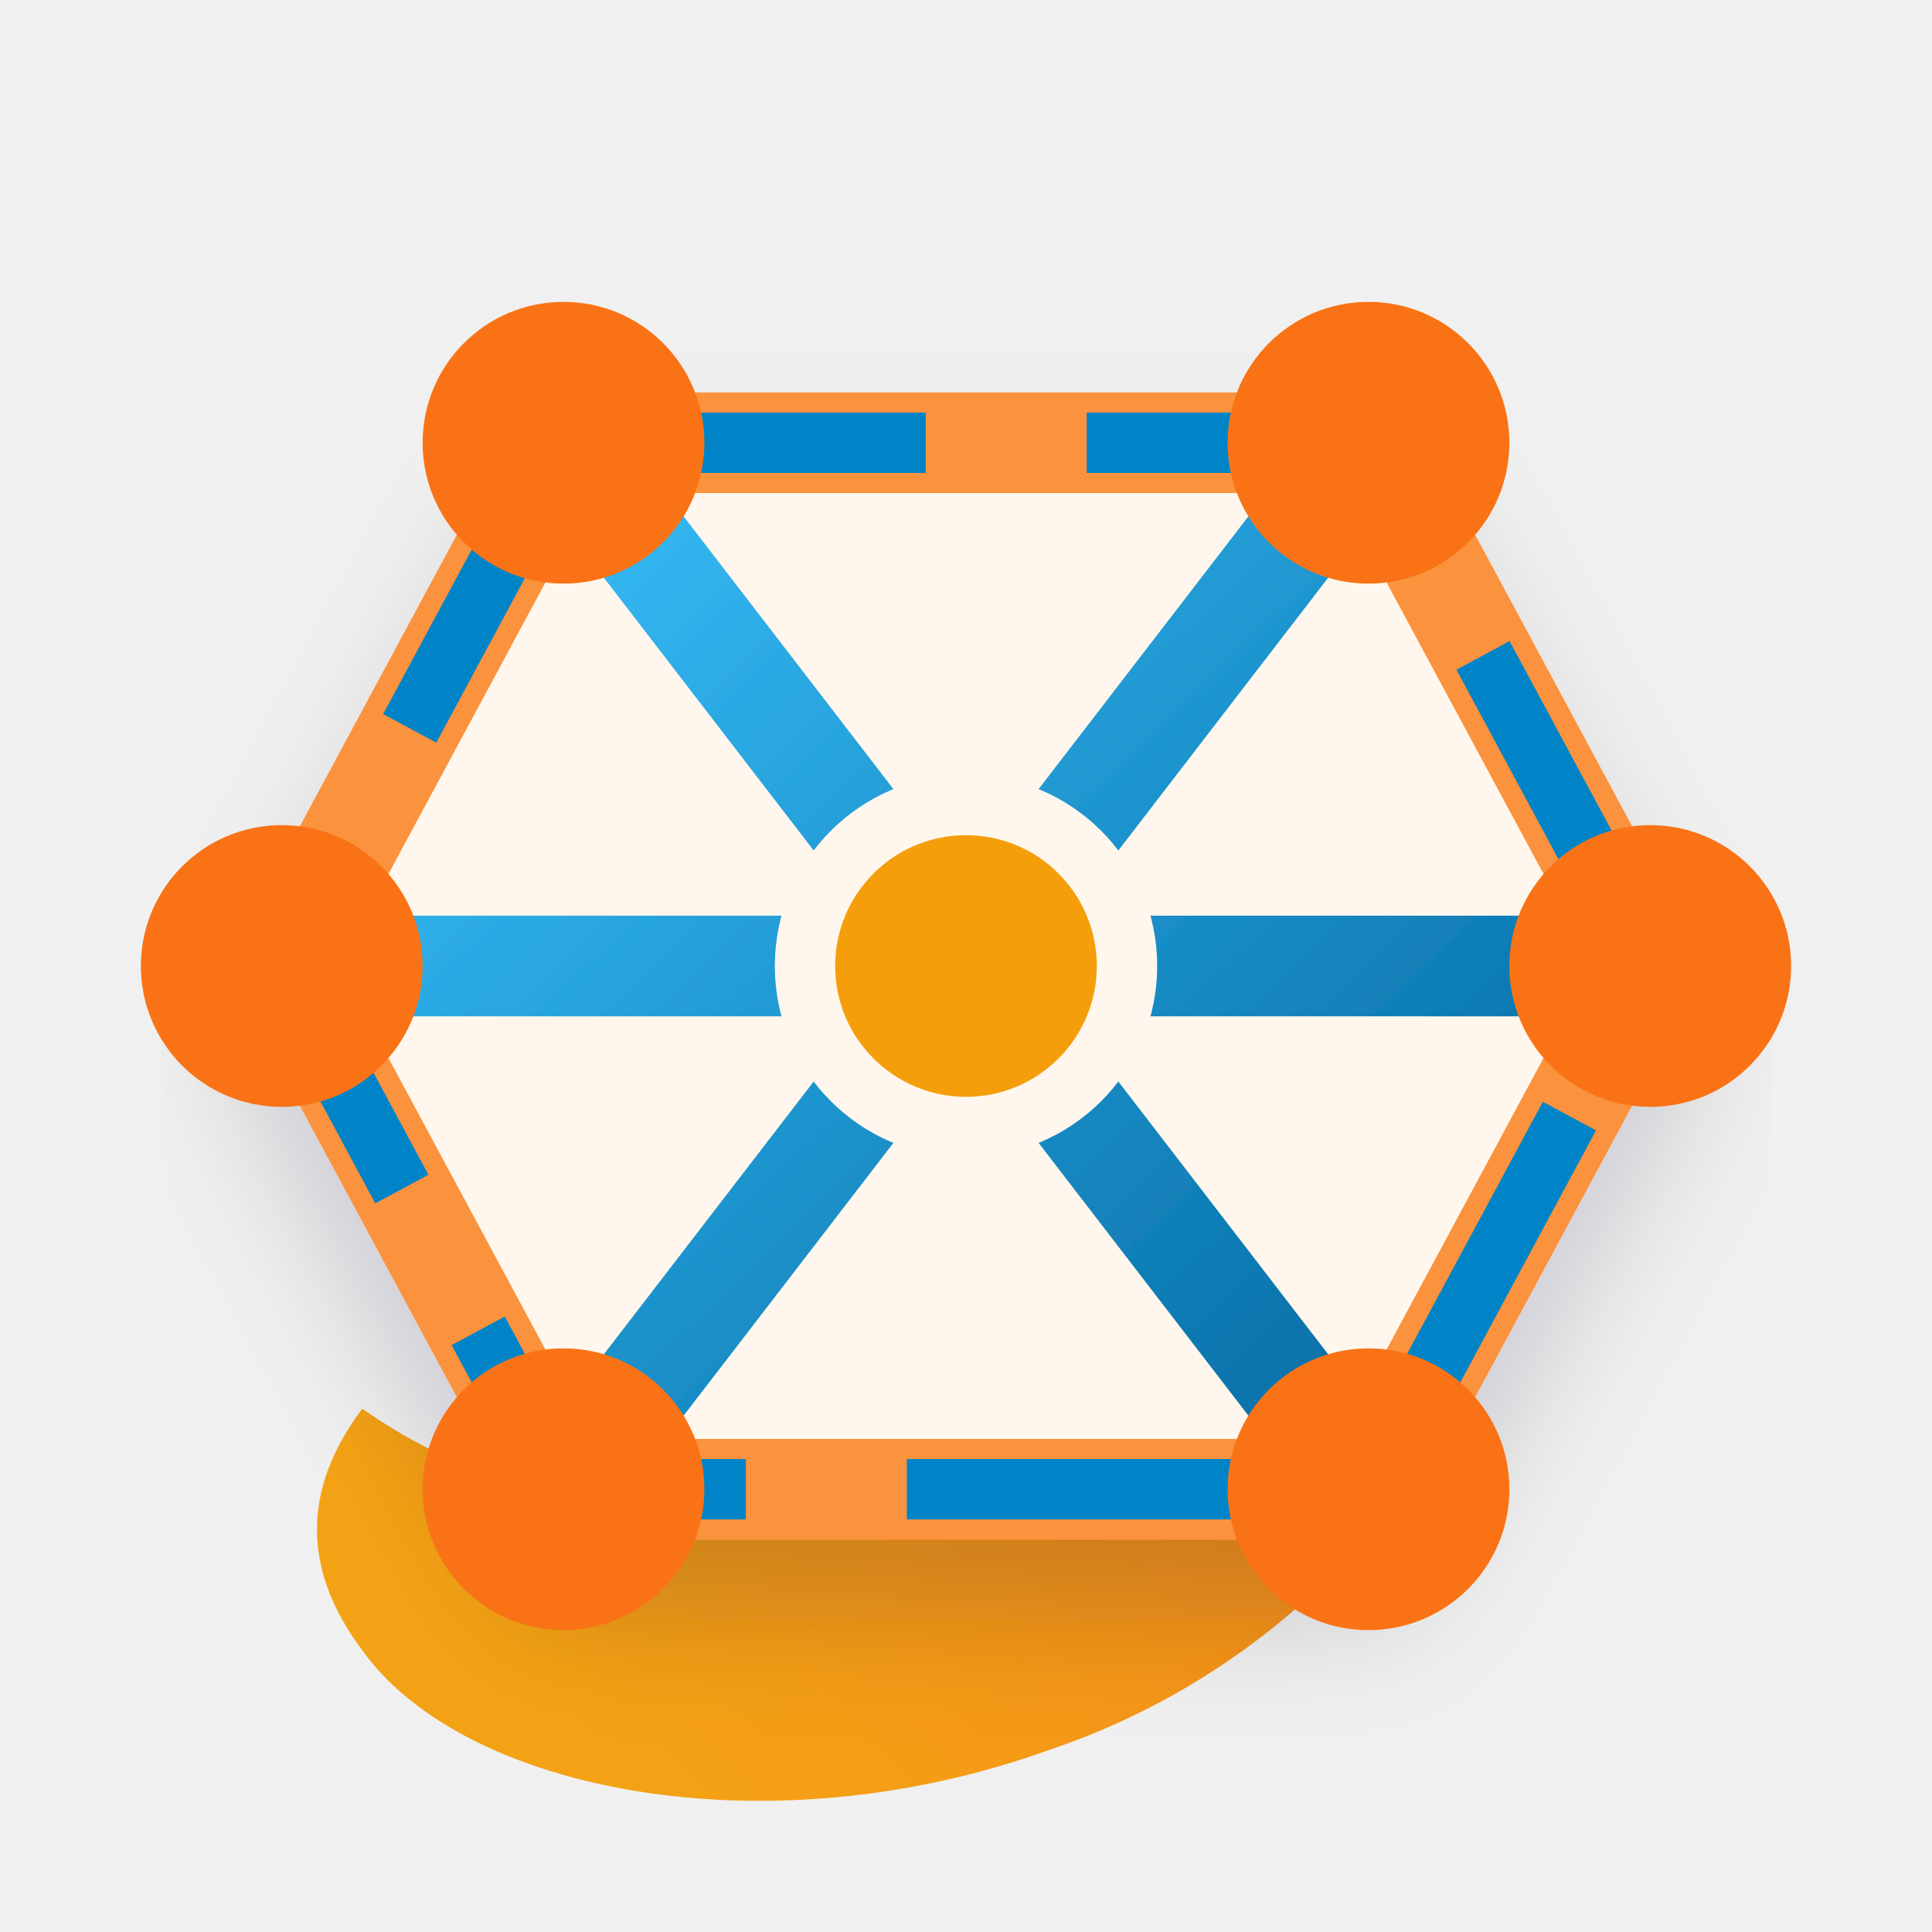
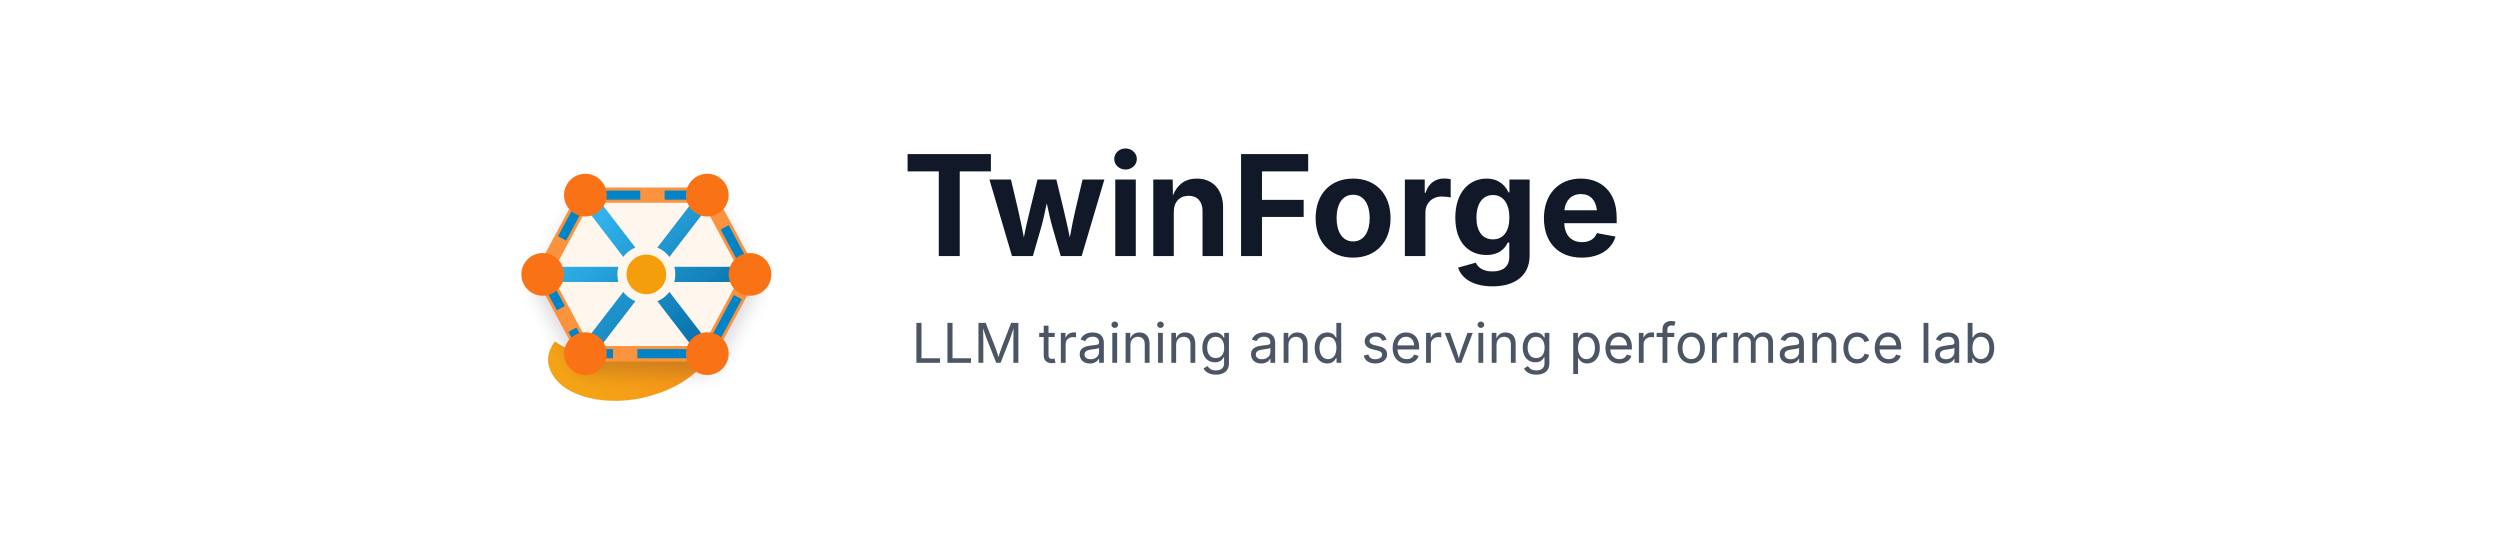
- <svg xmlns="http://www.w3.org/2000/svg" width="96" height="96" viewBox="0 0 96 96" fill="none" role="img" aria-label="TwinForge logo">
-   <defs>
-     <linearGradient id="forge" x1="20" y1="78" x2="78" y2="20" gradientUnits="userSpaceOnUse">
-       <stop offset="0" stop-color="#F59E0B" />
-       <stop offset="1" stop-color="#F97316" />
-     </linearGradient>
-     <linearGradient id="steel" x1="26" y1="24" x2="72" y2="72" gradientUnits="userSpaceOnUse">
-       <stop offset="0" stop-color="#38BDF8" />
-       <stop offset="1" stop-color="#0369A1" />
-     </linearGradient>
-     <filter id="shadow" x="8" y="8" width="80" height="80" filterUnits="userSpaceOnUse" color-interpolation-filters="sRGB">
-       <feDropShadow dx="0" dy="4" stdDeviation="3" flood-color="#0F172A" flood-opacity="0.16" />
-     </filter>
-   </defs>
-   <path d="M18 70c10 7 26 8 39 1 8-4 14-11 21-20-1 17-11 31-26 36-14 5-29 2-34-5-3-4-3-8 0-12Z" fill="url(#forge)" opacity="0.95" />
-   <path d="M31 68c5-9 7-18 4-28 9 7 15 16 14 28-6 3-12 3-18 0Z" fill="#FDBA74" opacity="0.9" />
-   <g filter="url(#shadow)">
-     <path d="M28 22h40l14 26-14 26H28L14 48 28 22Z" fill="#FFF7ED" stroke="#FB923C" stroke-width="5" stroke-linejoin="round" />
-     <path d="M28 22 68 74M68 22 28 74M14 48h68" stroke="url(#steel)" stroke-width="5" stroke-linecap="round" />
-     <path d="M28 22h40l14 26-14 26H28L14 48 28 22Z" stroke="#0284C7" stroke-width="3" stroke-linejoin="round" stroke-dasharray="18 8" />
+ <svg xmlns="http://www.w3.org/2000/svg" width="820" height="180" viewBox="0 0 820 180" fill="none" role="img" aria-labelledby="title desc">
+   <rect width="820" height="180" fill="white" />
+   <g transform="translate(164 42) scale(1)">
+     <defs>
+       <linearGradient id="forge" x1="20" y1="78" x2="78" y2="20" gradientUnits="userSpaceOnUse">
+         <stop offset="0" stop-color="#F59E0B" />
+         <stop offset="1" stop-color="#F97316" />
+       </linearGradient>
+       <linearGradient id="steel" x1="26" y1="24" x2="72" y2="72" gradientUnits="userSpaceOnUse">
+         <stop offset="0" stop-color="#38BDF8" />
+         <stop offset="1" stop-color="#0369A1" />
+       </linearGradient>
+       <filter id="shadow" x="8" y="8" width="80" height="80" filterUnits="userSpaceOnUse" color-interpolation-filters="sRGB">
+         <feDropShadow dx="0" dy="4" stdDeviation="3" flood-color="#0F172A" flood-opacity="0.16" />
+       </filter>
+     </defs>
+     <path d="M18 70c10 7 26 8 39 1 8-4 14-11 21-20-1 17-11 31-26 36-14 5-29 2-34-5-3-4-3-8 0-12Z" fill="url(#forge)" opacity="0.95" />
+     <path d="M31 68c5-9 7-18 4-28 9 7 15 16 14 28-6 3-12 3-18 0Z" fill="#FDBA74" opacity="0.9" />
+     <g filter="url(#shadow)">
+       <path d="M28 22h40l14 26-14 26H28L14 48 28 22Z" fill="#FFF7ED" stroke="#FB923C" stroke-width="5" stroke-linejoin="round" />
+       <path d="M28 22 68 74M68 22 28 74M14 48h68" stroke="url(#steel)" stroke-width="5" stroke-linecap="round" />
+       <path d="M28 22h40l14 26-14 26H28L14 48 28 22Z" stroke="#0284C7" stroke-width="3" stroke-linejoin="round" stroke-dasharray="18 8" />
+     </g>
+     <circle cx="28" cy="22" r="7" fill="#F97316" />
+     <circle cx="68" cy="22" r="7" fill="#F97316" />
+     <circle cx="82" cy="48" r="7" fill="#F97316" />
+     <circle cx="68" cy="74" r="7" fill="#F97316" />
+     <circle cx="28" cy="74" r="7" fill="#F97316" />
+     <circle cx="14" cy="48" r="7" fill="#F97316" />
+     <circle cx="48" cy="48" r="8" fill="#F59E0B" stroke="#FFF7ED" stroke-width="3" />
  </g>
-   <circle cx="28" cy="22" r="7" fill="#F97316" />
-   <circle cx="68" cy="22" r="7" fill="#F97316" />
-   <circle cx="82" cy="48" r="7" fill="#F97316" />
-   <circle cx="68" cy="74" r="7" fill="#F97316" />
-   <circle cx="28" cy="74" r="7" fill="#F97316" />
-   <circle cx="14" cy="48" r="7" fill="#F97316" />
-   <circle cx="48" cy="48" r="8" fill="#F59E0B" stroke="#FFF7ED" stroke-width="3" />
+   <text x="296" y="84" fill="#111827" font-family="Inter, Segoe UI, Arial, sans-serif" font-size="46" font-weight="750">TwinForge</text>
+   <text x="299" y="119" fill="#4B5563" font-family="Inter, Segoe UI, Arial, sans-serif" font-size="18">LLM training and serving performance lab</text>
</svg>
